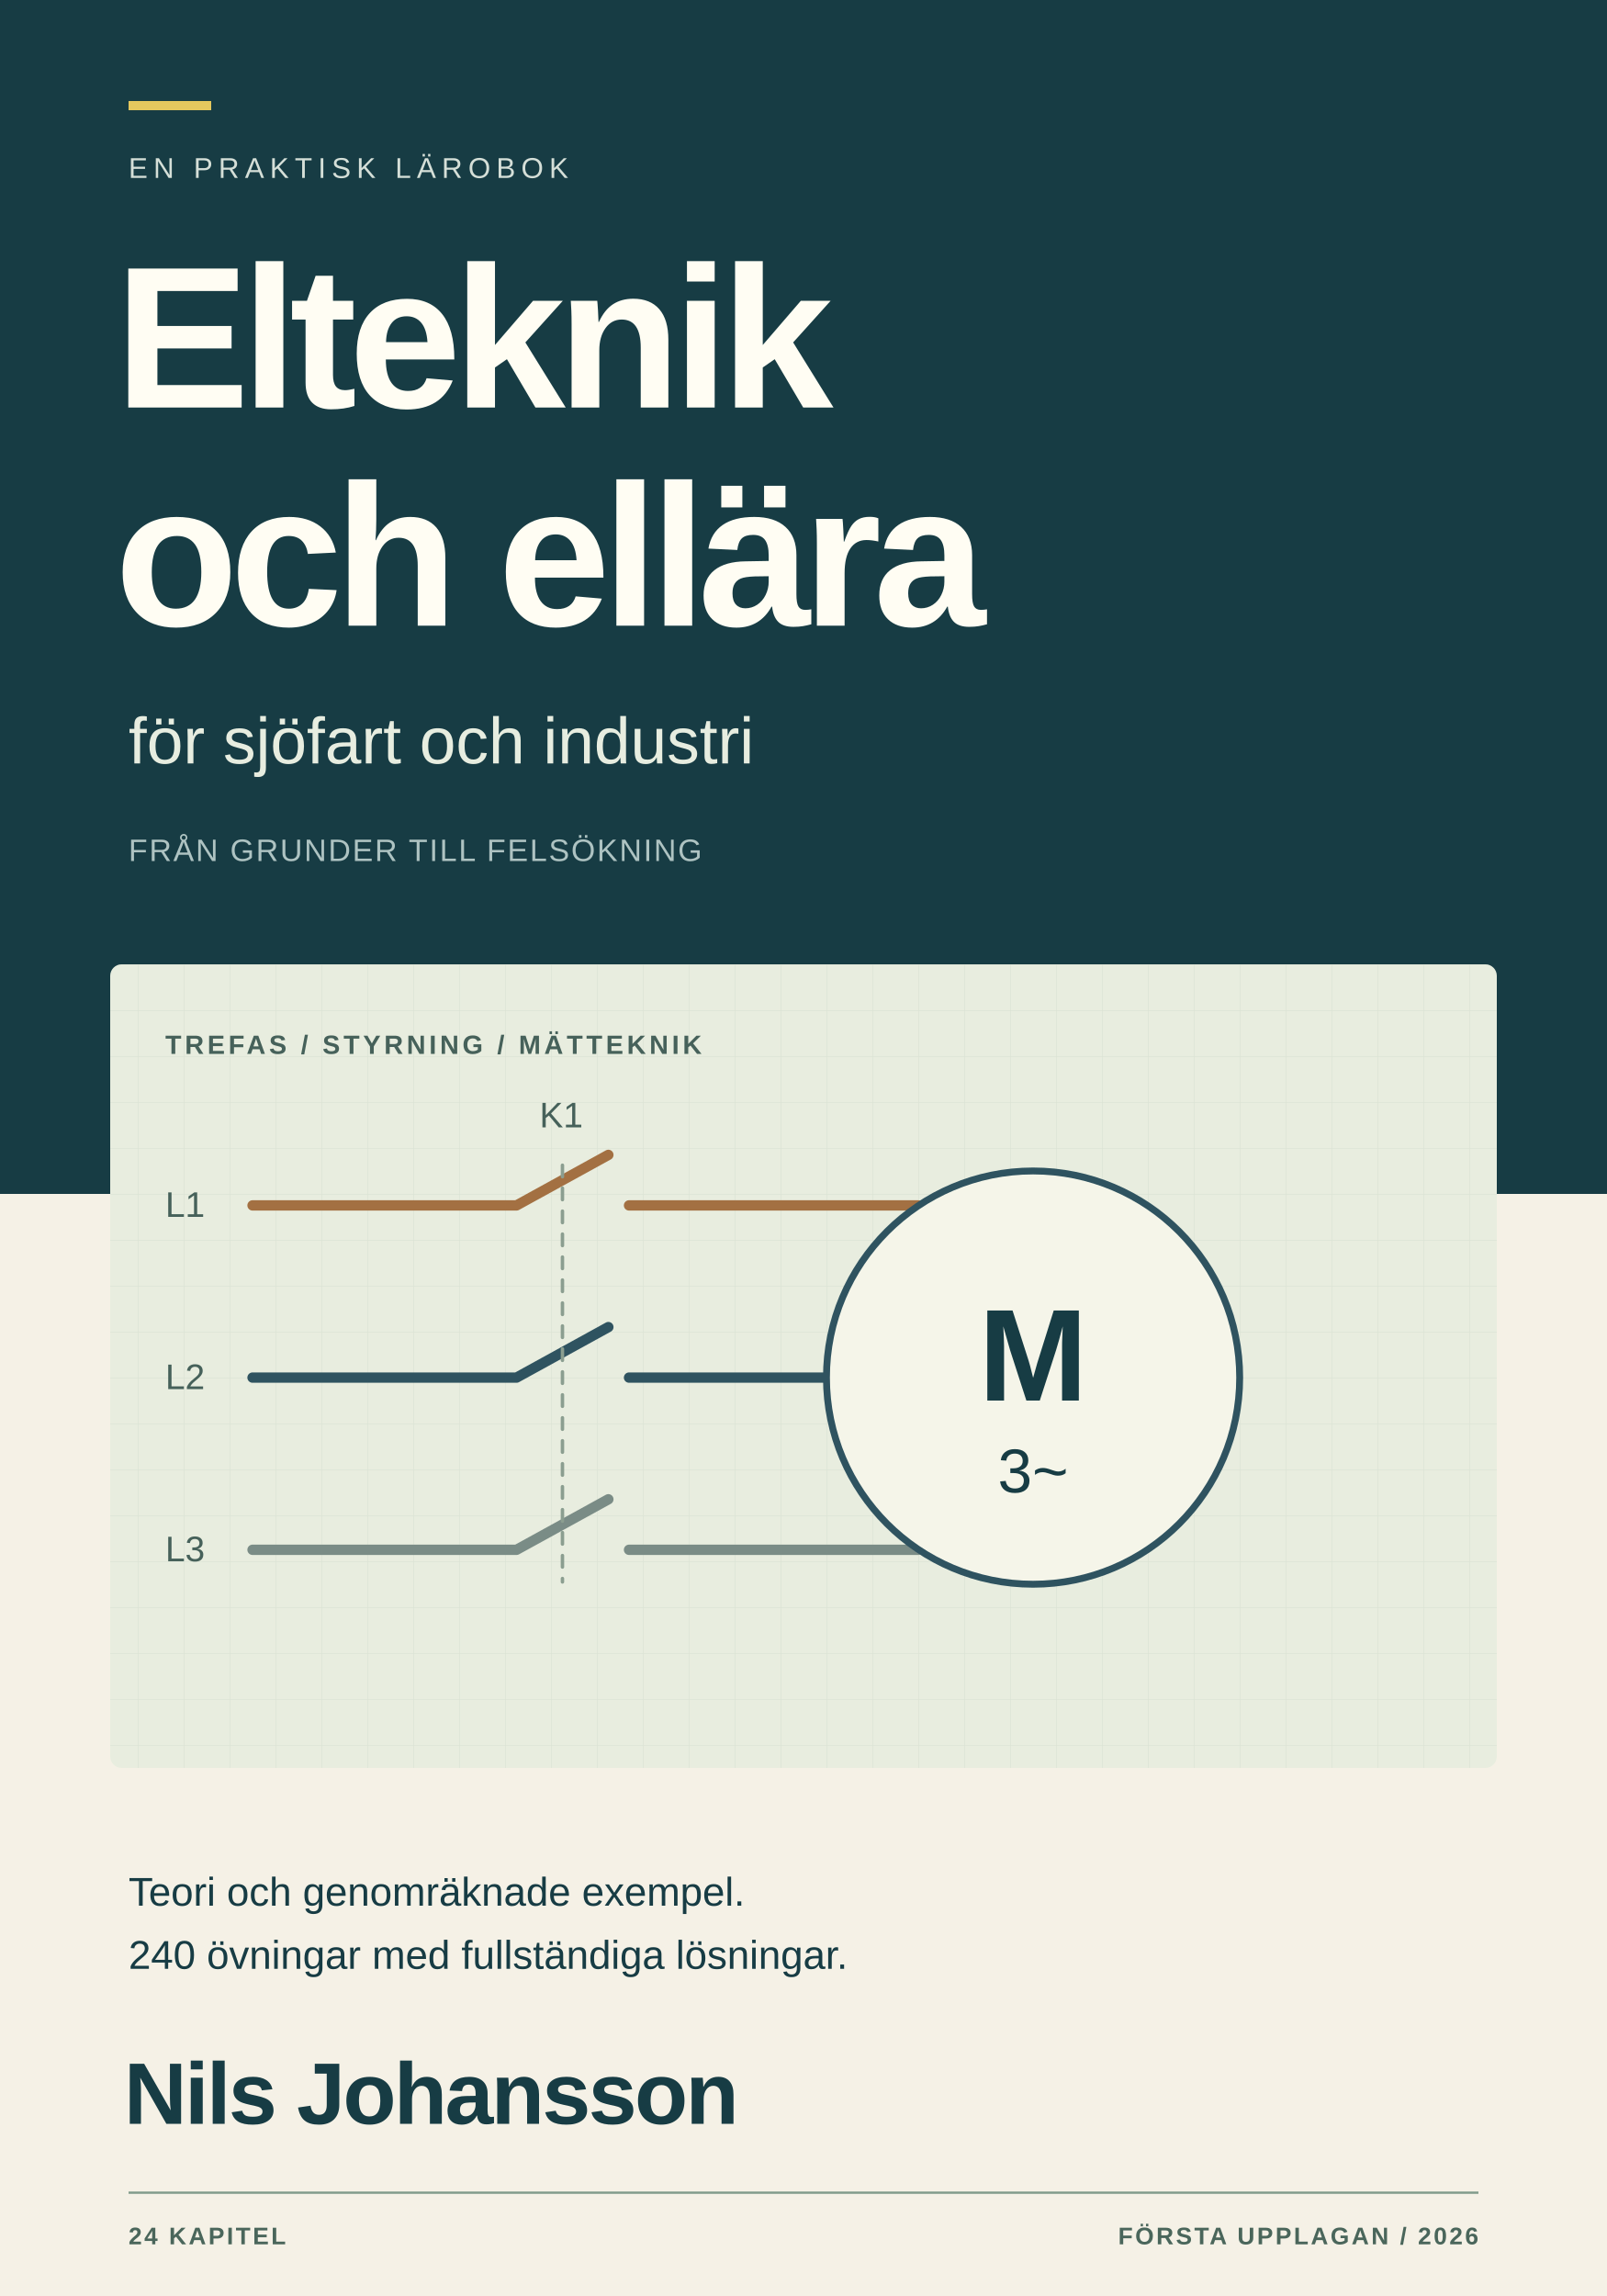
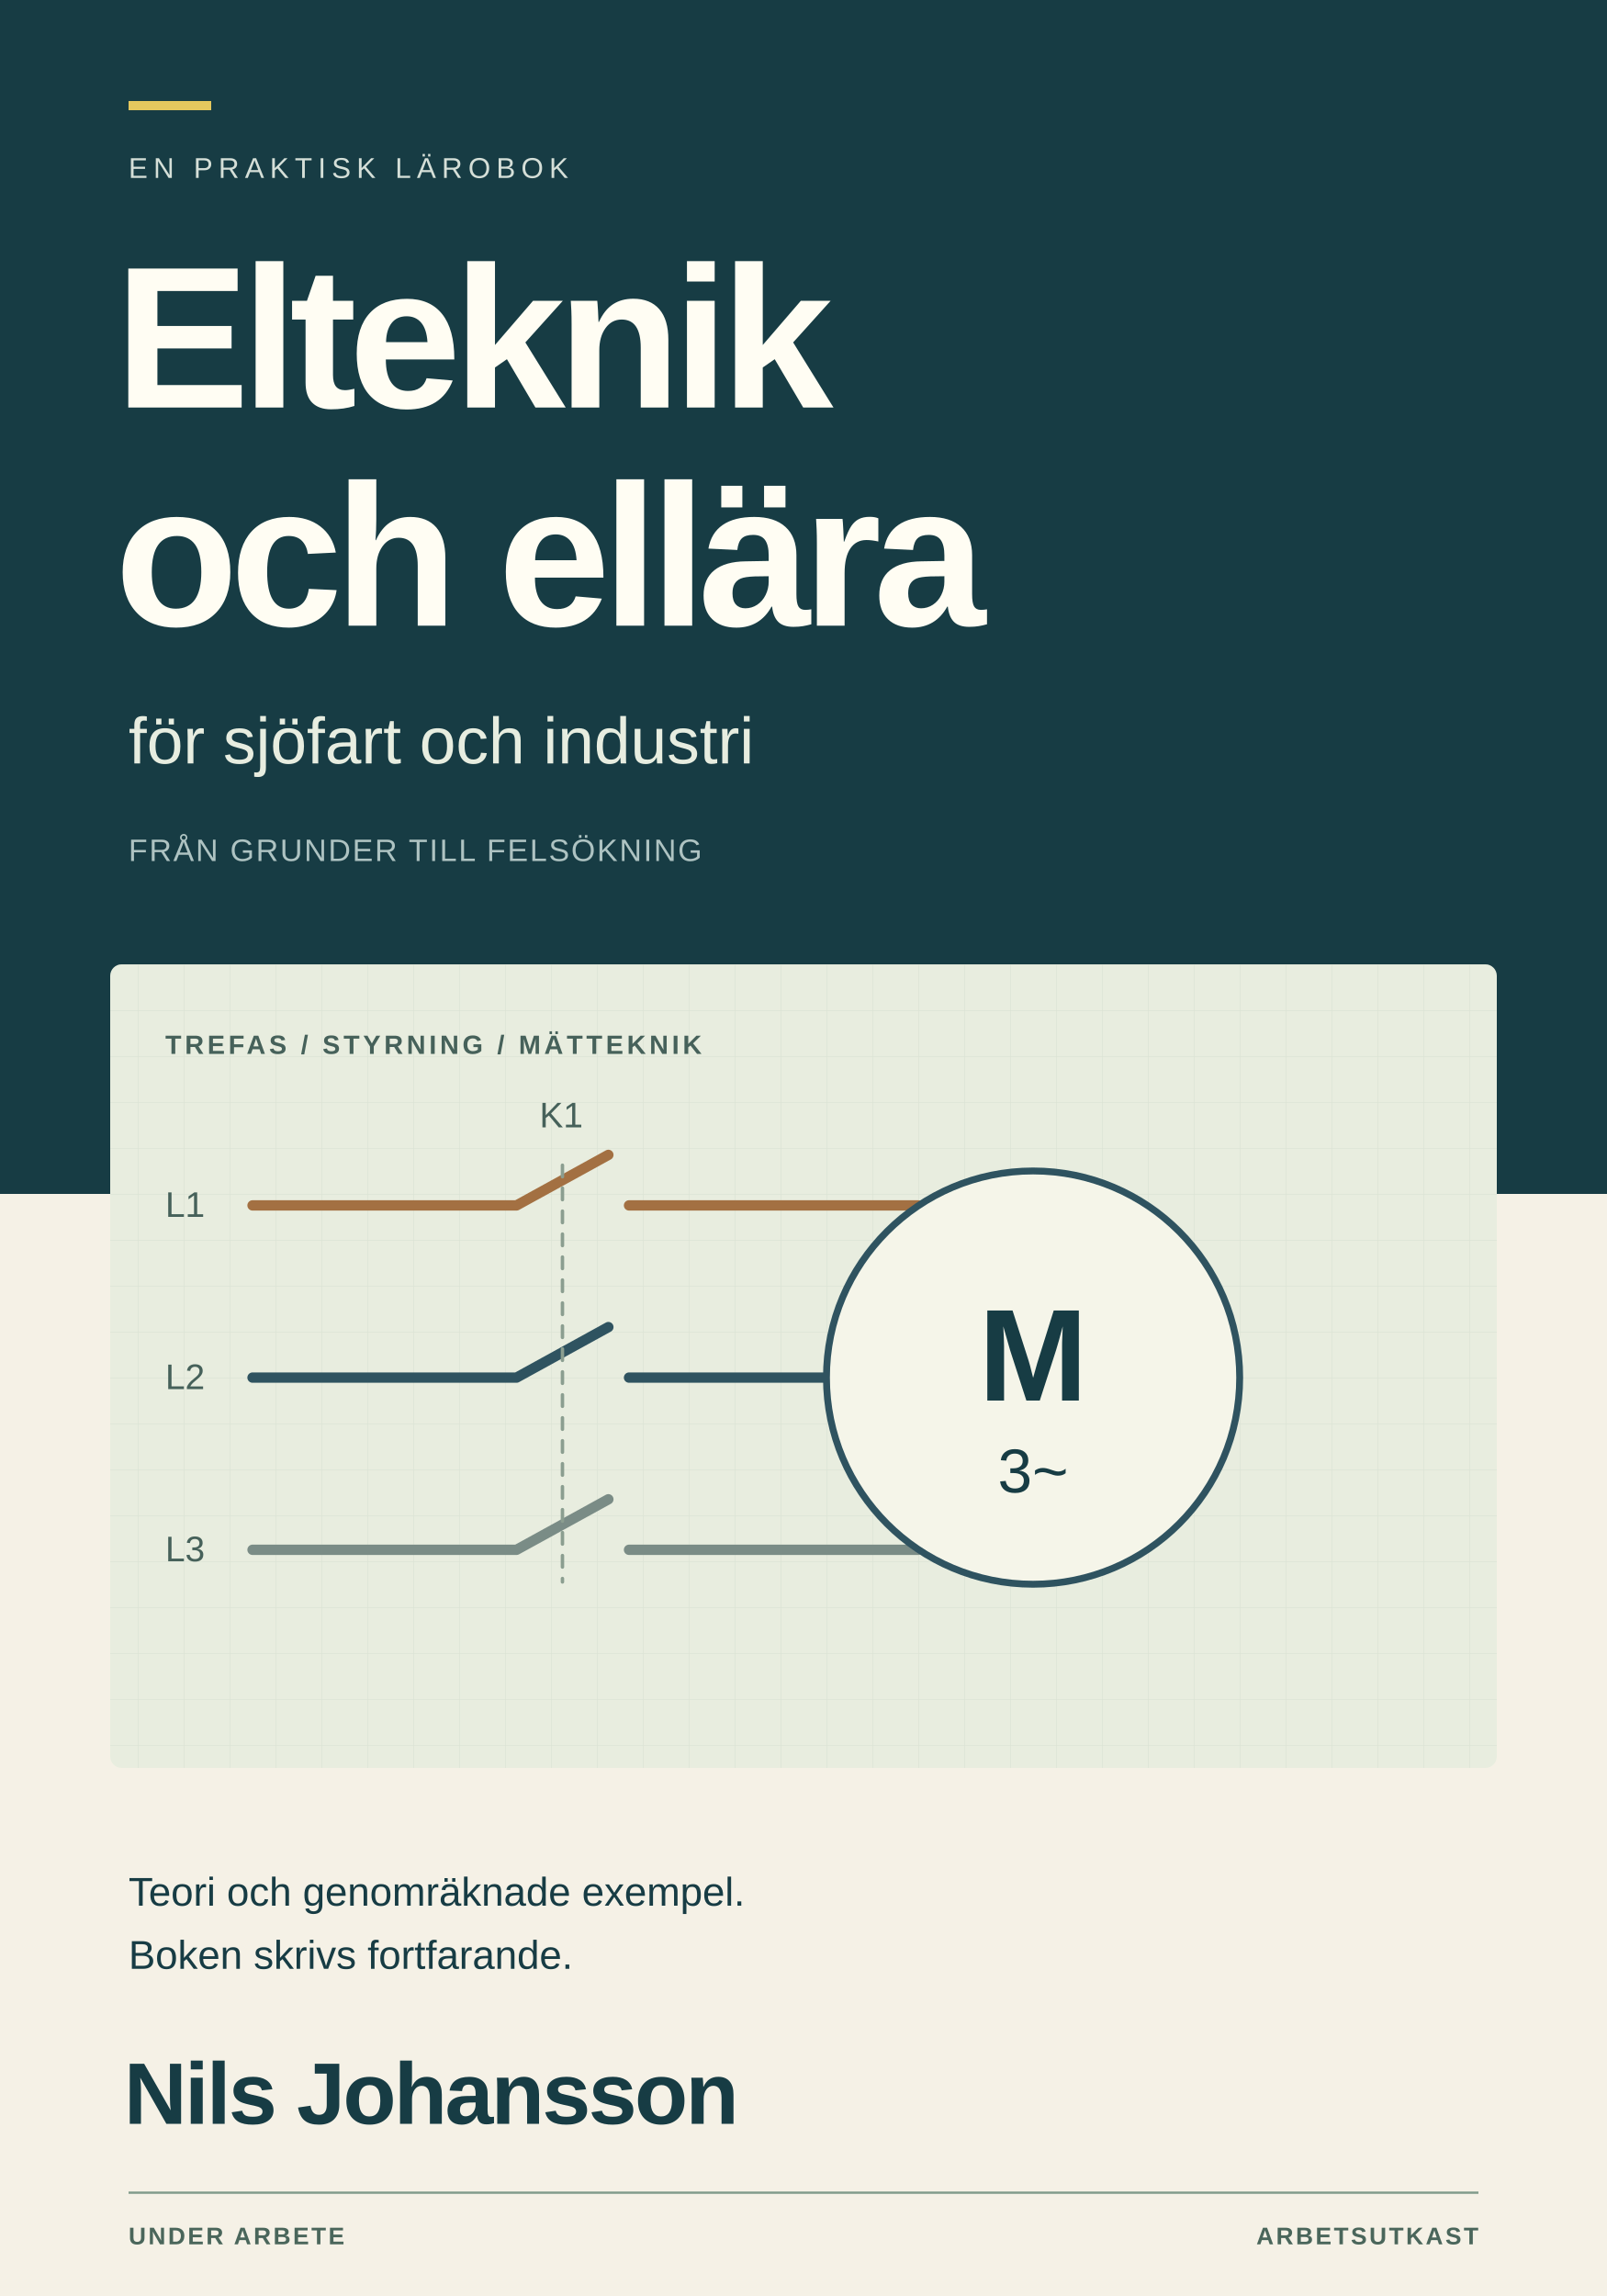
<svg xmlns="http://www.w3.org/2000/svg" width="1400" height="2000" viewBox="0 0 1400 2000" role="img" aria-labelledby="title desc">
  <defs>
    <pattern id="grid" width="40" height="40" patternUnits="userSpaceOnUse">
      <path d="M40 0H0V40" fill="none" stroke="#cbd5c6" stroke-width="1" opacity=".45" />
    </pattern>
  </defs>
  <rect width="1400" height="2000" fill="#f5f1e6" />
  <rect width="1400" height="1040" fill="#173c44" />
  <g font-family="Arial, Helvetica, sans-serif">
    <path d="M112 92h72" stroke="#e5c85e" stroke-width="8" />
    <text x="112" y="155" font-size="25" letter-spacing="5" fill="#d5dfd8">EN PRAKTISK LÄROBOK</text>
    <g font-size="176" font-weight="700" letter-spacing="-7" fill="#fffdf3">
      <text x="100" y="355">Elteknik</text>
      <text x="100" y="545">och ellära</text>
    </g>
    <text x="112" y="665" font-size="57" fill="#e7ede0">för sjöfart och industri</text>
    <text x="112" y="750" font-size="27" letter-spacing="1.5" fill="#aec3c2">FRÅN GRUNDER TILL FELSÖKNING</text>
    <rect x="96" y="840" width="1208" height="700" rx="10" fill="#e8eddf" />
    <rect x="96" y="840" width="1208" height="700" rx="10" fill="url(#grid)" />
    <text x="144" y="918" font-size="23" font-weight="700" letter-spacing="3" fill="#46615a">TREFAS / STYRNING / MÄTTEKNIK</text>
    <g fill="none" stroke-width="9" stroke-linecap="round" stroke-linejoin="round">
      <path d="M220 1050H450M450 1050l80-44M548 1050H800" stroke="#a37042" />
      <path d="M220 1200H450M450 1200l80-44M548 1200H720" stroke="#2f5360" />
      <path d="M220 1350H450M450 1350l80-44M548 1350H800" stroke="#7a8c86" />
      <path d="M490 1015V1378" stroke="#8b9e90" stroke-width="3" stroke-dasharray="10 10" />
      <circle cx="900" cy="1200" r="180" fill="#f5f5e9" stroke="#2f5360" stroke-width="6" />
    </g>
    <g fill="#46615a" font-size="31">
      <text x="144" y="1060">L1</text>
      <text x="144" y="1210">L2</text>
      <text x="144" y="1360">L3</text>
      <text x="470" y="982">K1</text>
    </g>
    <g fill="#173c44" text-anchor="middle">
      <text x="900" y="1220" font-size="114" font-weight="700">M</text>
      <text x="900" y="1300" font-size="54">3~</text>
    </g>
    <g fill="#173c44" font-size="35">
      <text x="112" y="1660">Teori och genomräknade exempel.</text>
-       <text x="112" y="1715">240 övningar med fullständiga lösningar.</text>
+       <text x="112" y="1715">Boken skrivs fortfarande.</text>
    </g>
    <text x="108" y="1850" font-size="76" font-weight="700" letter-spacing="-2" fill="#173c44">Nils Johansson</text>
    <path d="M112 1910h1176" stroke="#819b8b" stroke-width="2" />
    <g font-size="21" font-weight="700" letter-spacing="2" fill="#4a665b">
-       <text x="112" y="1955">24 KAPITEL</text>
-       <text x="1288" y="1955" text-anchor="end">FÖRSTA UPPLAGAN / 2026</text>
+       <text x="112" y="1955">UNDER ARBETE</text>
+       <text x="1288" y="1955" text-anchor="end">ARBETSUTKAST</text>
    </g>
  </g>
</svg>
